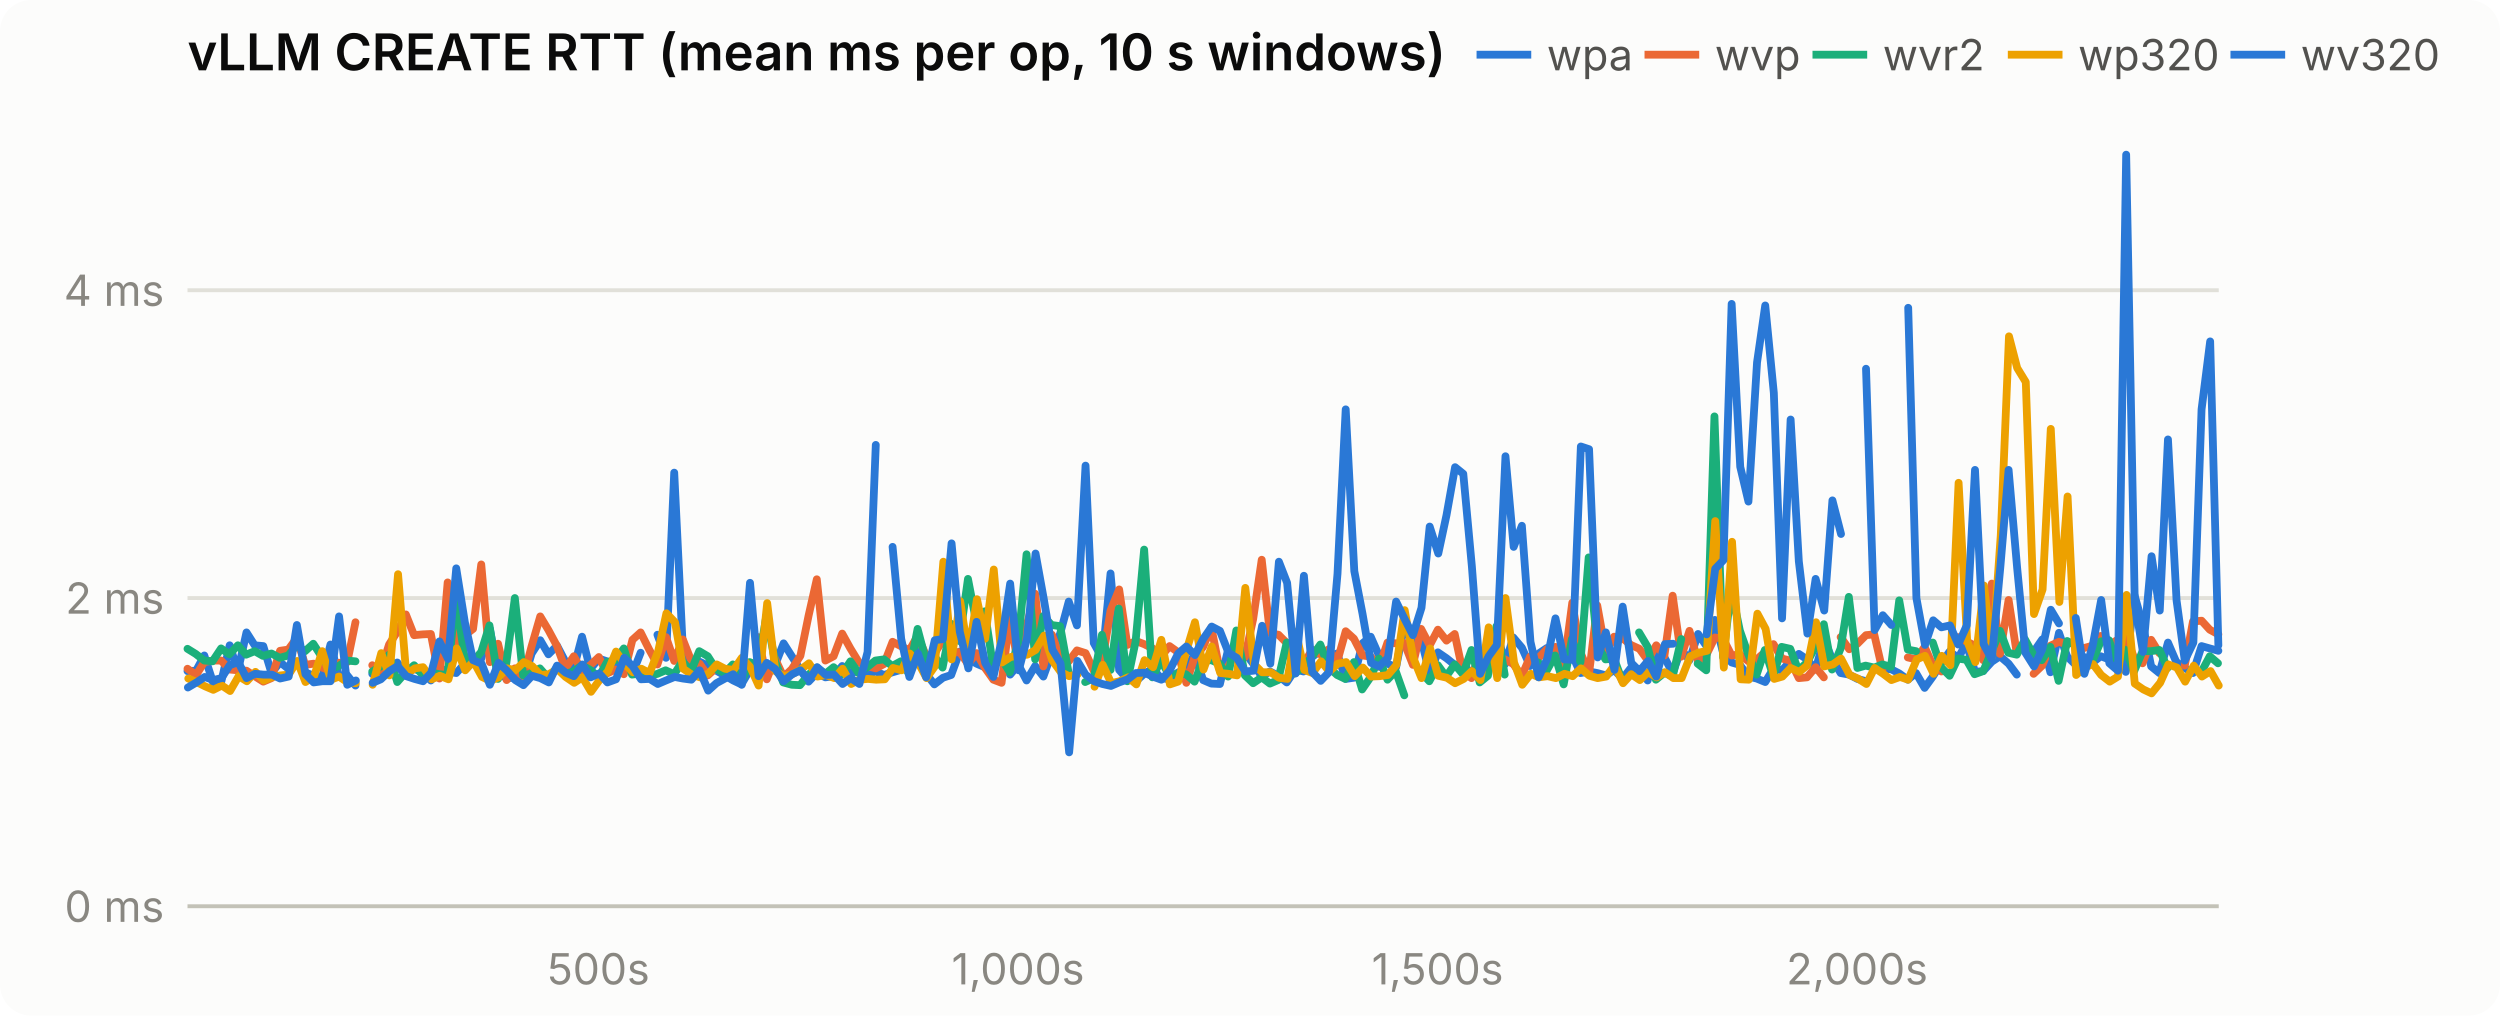
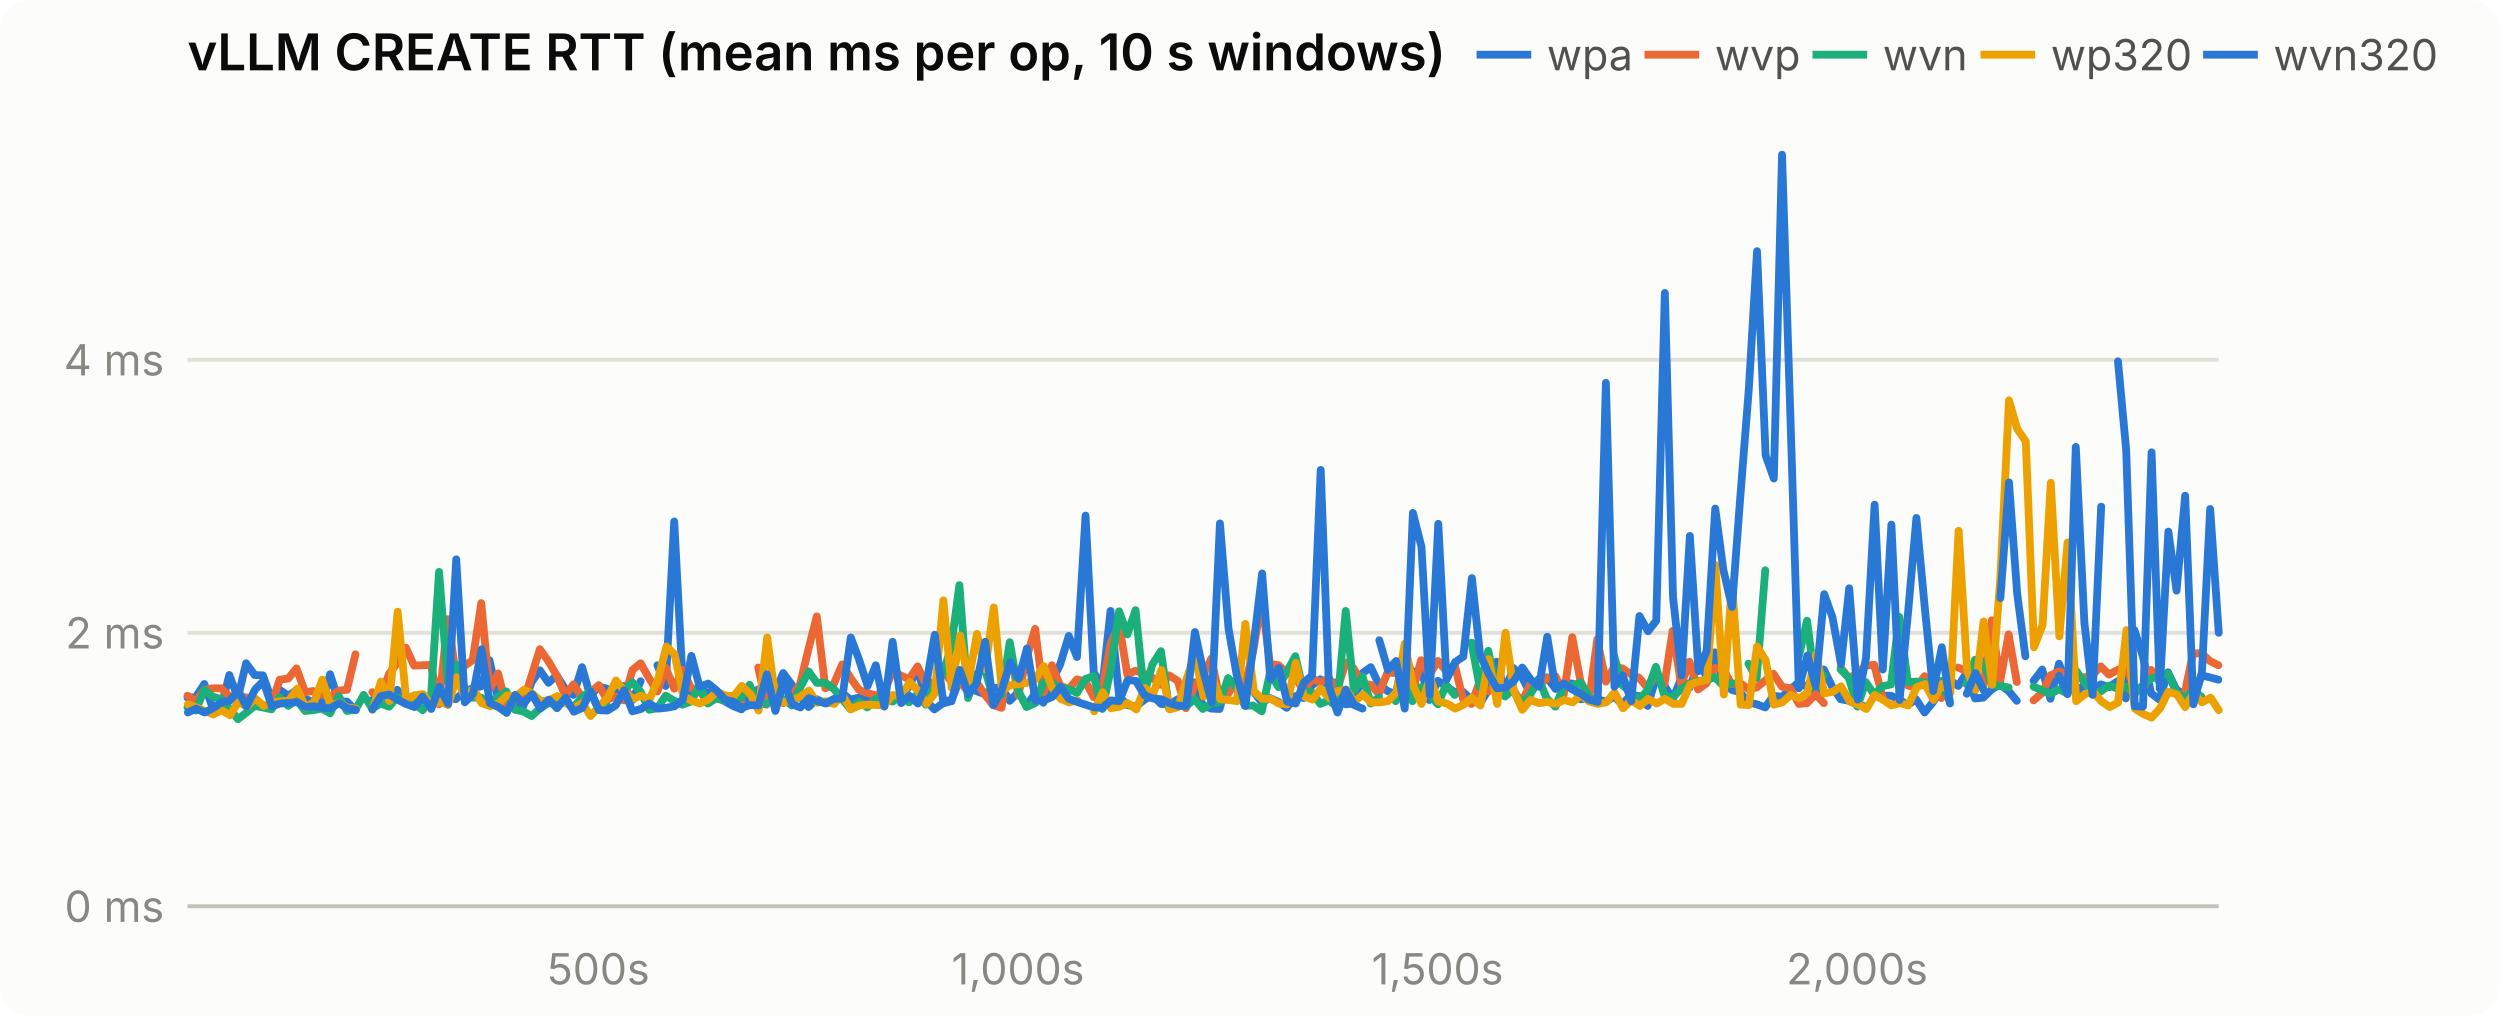
<svg xmlns="http://www.w3.org/2000/svg" viewBox="0 0 640 260" width="640" height="260" font-family="system-ui, -apple-system, Segoe UI, sans-serif" role="img" aria-label="vLLM CREATE RTT (mean ms per op, 10 s windows)">
  <rect width="640" height="260" rx="8" fill="#fcfcfb" />
  <text x="48" y="18" font-size="13" font-weight="600" fill="#0b0b0b">vLLM CREATE RTT (mean ms per op, 10 s windows)</text>
-   <line x1="571" x2="585" y1="14" y2="14" stroke="#2a78d6" stroke-width="2" />
-   <text x="589" y="18" font-size="11" fill="#52514e">wv320</text>
-   <line x1="514" x2="528" y1="14" y2="14" stroke="#eda100" stroke-width="2" />
-   <text x="532" y="18" font-size="11" fill="#52514e">wp320</text>
+   <line x1="564" x2="578" y1="14" y2="14" stroke="#2a78d6" stroke-width="2" />
+   <text x="582" y="18" font-size="11" fill="#52514e">wvn320</text>
+   <line x1="507" x2="521" y1="14" y2="14" stroke="#eda100" stroke-width="2" />
+   <text x="525" y="18" font-size="11" fill="#52514e">wp320</text>
  <line x1="464" x2="478" y1="14" y2="14" stroke="#1baf7a" stroke-width="2" />
-   <text x="482" y="18" font-size="11" fill="#52514e">wvr2</text>
+   <text x="482" y="18" font-size="11" fill="#52514e">wvn</text>
  <line x1="421" x2="435" y1="14" y2="14" stroke="#eb6834" stroke-width="2" />
  <text x="439" y="18" font-size="11" fill="#52514e">wvp</text>
  <line x1="378" x2="392" y1="14" y2="14" stroke="#2a78d6" stroke-width="2" />
  <text x="396" y="18" font-size="11" fill="#52514e">wpa</text>
  <line x1="48" x2="568" y1="232.0" y2="232.0" stroke="#c3c2b7" stroke-width="1" />
  <text x="42" y="236.0" text-anchor="end" font-size="11" fill="#898781">0 ms</text>
-   <line x1="48" x2="568" y1="153.1" y2="153.1" stroke="#e1e0d9" stroke-width="1" />
-   <text x="42" y="157.1" text-anchor="end" font-size="11" fill="#898781">2 ms</text>
-   <line x1="48" x2="568" y1="74.3" y2="74.3" stroke="#e1e0d9" stroke-width="1" />
-   <text x="42" y="78.3" text-anchor="end" font-size="11" fill="#898781">4 ms</text>
+   <line x1="48" x2="568" y1="162.0" y2="162.0" stroke="#e1e0d9" stroke-width="1" />
+   <text x="42" y="166.0" text-anchor="end" font-size="11" fill="#898781">2 ms</text>
+   <line x1="48" x2="568" y1="92.1" y2="92.1" stroke="#e1e0d9" stroke-width="1" />
+   <text x="42" y="96.1" text-anchor="end" font-size="11" fill="#898781">4 ms</text>
  <text x="153.2" y="252" text-anchor="middle" font-size="11" fill="#898781">500s</text>
  <text x="260.6" y="252" text-anchor="middle" font-size="11" fill="#898781">1,000s</text>
  <text x="368.0" y="252" text-anchor="middle" font-size="11" fill="#898781">1,500s</text>
  <text x="475.4" y="252" text-anchor="middle" font-size="11" fill="#898781">2,000s</text>
-   <path d="M48.0,171.8L50.2,171.7L52.3,167.8L54.5,174.6L56.6,174.7L58.8,165.2L60.9,171.8L63.1,161.9L65.2,165.2L67.4,165.4L69.5,172.3L71.7,169.5L73.8,171.2L76.0,169.6L78.1,172.1L80.3,173.0L82.4,173.6L84.6,165.0L86.7,172.9L88.9,172.9L91.0,175.5M95.3,172.5L97.4,171.1L99.6,172.0L101.7,169.6L103.9,172.5L106.0,171.2L108.2,172.1L110.3,174.2L112.5,171.0L114.6,171.9L116.8,172.3L118.9,170.0L121.1,169.1L123.2,168.6L125.4,161.0L127.5,172.1L129.7,173.7L131.8,173.4L134.0,174.4L136.1,167.3L138.3,163.9L140.4,167.5L142.6,165.3L144.7,169.3L146.9,171.0L149.0,163.0L151.1,171.3L153.3,168.6L155.4,169.3L157.6,171.1L159.7,168.5L161.9,172.5L164.0,167.1M168.3,162.5L170.5,168.4L172.6,121.0L174.8,166.0L176.9,171.9L179.1,169.4L181.2,170.4L183.4,171.7L185.5,172.9L187.7,174.2L189.8,175.2L192.0,171.4L194.1,169.4L196.3,172.0L198.4,170.3L200.6,164.7L202.7,168.0L204.9,171.5L207.0,174.5L209.1,172.3L211.3,173.4L213.4,173.1L215.6,170.5L217.7,172.3L219.9,171.8L222.0,172.6L224.2,171.9L226.3,172.8L228.5,172.1L230.6,171.5L232.8,168.6L234.9,163.2L237.1,172.5L239.2,175.2L241.4,173.5L243.5,172.8L245.7,166.8L247.8,168.6L250.0,169.9L252.1,170.8L254.3,169.0L256.4,168.9L258.6,172.7L260.7,170.2L262.8,174.2L265.0,170.5L267.1,173.2L269.3,167.1L271.4,162.2L273.6,154.0L275.7,160.1L277.9,119.2L280.0,164.6L282.2,168.6L284.3,146.8L286.5,171.5L288.6,173.9L290.8,174.4L292.9,172.5L295.1,171.2L297.2,173.6L299.4,173.9L301.5,172.2L303.7,171.2L305.8,167.5L308.0,174.1L310.1,175.0L312.3,175.1L314.4,166.3L316.5,168.8L318.7,167.1L320.8,169.9L323.0,173.2L325.1,171.9L327.3,173.0L329.4,174.7L331.6,171.4L333.7,171.9L335.9,168.2L338.0,166.5L340.2,168.2L342.3,167.3L344.5,173.8L346.6,173.5L348.8,164.7L350.9,163.0L353.1,168.0L355.2,169.9L357.4,170.8L359.5,160.1L361.7,164.9L363.8,163.5L366.0,172.5L368.1,167.0L370.3,168.5L372.4,170.2L374.5,170.1L376.7,172.4L378.8,173.6L381.0,169.6L383.1,161.4L385.3,170.0L387.4,163.2L389.6,165.8L391.7,170.5L393.9,167.3L396.0,165.9L398.2,169.2L400.3,167.5L402.5,167.7L404.6,172.3L406.8,171.9L408.9,172.3L411.1,172.9L413.2,171.5L415.4,173.7L417.5,171.0L419.7,171.3L421.8,174.2L424.0,166.2L426.1,168.3L428.2,172.3L430.4,166.2L432.5,169.0L434.7,162.3L436.8,165.3L439.0,158.7L441.1,167.1L443.3,169.6L445.4,170.2L447.6,173.2L449.7,173.7L451.9,174.6L454.0,171.2L456.2,171.6L458.3,169.3L460.5,167.4L462.6,168.8L464.8,171.4L466.9,163.7L469.1,168.8L471.2,172.3L473.4,172.7L475.5,173.8L477.7,174.4M481.9,171.3L484.1,171.3L486.2,172.4L488.4,174.0L490.5,172.3L492.7,176.1L494.8,173.2L497.0,169.7L499.1,166.8L501.3,168.4L503.4,164.7L505.6,172.0L507.7,171.8L509.9,169.4L512.0,168.0L514.2,169.9L516.3,172.7M520.6,166.9L522.8,163.7L524.9,172.1L527.1,162.0L529.2,168.1L531.4,170.2L533.5,168.2L535.7,169.6L537.8,168.0L539.9,168.8L542.1,167.0L544.2,172.0L546.4,152.3L548.5,159.7L550.7,170.6L552.8,172.3L555.0,164.5L557.1,169.4L559.3,171.0L561.4,172.3L563.6,165.4L565.7,166.0L567.9,166.6" fill="none" stroke="#2a78d6" stroke-width="2" stroke-linejoin="round" stroke-linecap="round" />
-   <path d="M48.0,171.2L50.2,172.8L52.3,169.5L54.5,169.1L56.6,169.1L58.8,171.4L60.9,171.6L63.1,171.7L65.2,173.1L67.4,174.5L69.5,173.6L71.7,166.6L73.8,166.3L76.0,163.3L78.1,170.2L80.3,169.9L82.4,170.9L84.6,171.6L86.7,169.7L88.9,169.5L91.0,159.3M95.3,170.3L97.4,171.9L99.6,165.0L101.7,161.7L103.9,157.3L106.0,162.6L108.2,162.4L110.3,162.3L112.5,173.7L114.6,149.1L116.8,164.8L118.9,162.7L121.1,161.0L123.2,144.5L125.4,169.5L127.5,164.8L129.7,174.1L131.8,171.1L134.0,173.4L136.1,165.4L138.3,157.8L140.4,161.3L142.6,165.4L144.7,171.2L146.9,168.0L149.0,171.7L151.1,170.3L153.3,168.2L155.4,172.4L157.6,171.4L159.7,172.6L161.9,163.8L164.0,161.9L166.2,166.3L168.3,170.1L170.5,163.1L172.6,169.2L174.8,163.7L176.9,169.0L179.1,169.9L181.2,172.9L183.4,170.9L185.5,172.1L187.7,171.6L189.8,173.3M194.1,163.1L196.3,173.9L198.4,168.6L200.6,173.3L202.7,171.3L204.9,167.9L207.0,157.6L209.1,148.3L211.3,169.1L213.4,168.0L215.6,162.2L217.7,166.0L219.9,169.6L222.0,170.5L224.2,171.1L226.3,170.0L228.5,164.3L230.6,165.4L232.8,166.5L234.9,162.8L237.1,167.9L239.2,167.3L241.4,163.9L243.5,167.2L245.7,166.9L247.8,170.0L250.0,167.2L252.1,170.9L254.3,174.0L256.4,174.8L258.6,157.4L260.7,171.1L262.8,160.2L265.0,152.0L267.1,170.6L269.3,162.5L271.4,168.3L273.6,169.3L275.7,166.5L277.9,167.2L280.0,171.7L282.2,169.3L284.3,156.3L286.5,150.9L288.6,165.1L290.8,164.1L292.9,164.9L295.1,166.0L297.2,168.1L299.4,165.4L301.5,166.9L303.7,174.8L305.8,168.3L308.0,165.6L310.1,160.6L312.3,171.8L314.4,170.6L316.5,167.1L318.7,168.2L320.8,158.5L323.0,143.3L325.1,162.1L327.3,162.5L329.4,164.6L331.6,165.6L333.7,170.1L335.9,166.3L338.0,167.5L340.2,166.2L342.3,169.5L344.5,161.6L346.6,163.5L348.8,167.8L350.9,168.1L353.1,170.7L355.2,164.5L357.4,164.7L359.5,164.6L361.7,170.2L363.8,161.0L366.0,165.2L368.1,161.2L370.3,164.0L372.4,162.3L374.5,172.1L376.7,173.6L378.8,167.1L381.0,170.0L383.1,168.5L385.3,168.8L387.4,170.0L389.6,173.0L391.7,168.1L393.9,168.4L396.0,166.2L398.2,165.6L400.3,171.0L402.5,154.3L404.6,167.0L406.8,172.4L408.9,155.0L411.1,167.2L413.2,163.0L415.4,163.4L417.5,165.1L419.7,166.1L421.8,169.0L424.0,165.2L426.1,167.8L428.2,152.5L430.4,168.1L432.5,161.5L434.7,169.4L436.8,167.7L439.0,163.2L441.1,163.5L443.3,167.8L445.4,167.5L447.6,169.3L449.7,168.8L451.9,166.9L454.0,164.9L456.2,168.6L458.3,169.1L460.5,173.6L462.6,173.4L464.8,170.8L466.9,173.4M471.2,163.1L473.4,166.2L475.5,164.8L477.7,162.6L479.8,162.4L481.9,171.5M488.4,168.3L490.5,168.8L492.7,165.6L494.8,170.3L497.0,171.9M501.3,163.1L503.4,164.2L505.6,165.3L507.7,169.0L509.9,149.4L512.0,167.4L514.2,153.6L516.3,167.3M520.6,172.5L522.8,170.4L524.9,165.3L527.1,164.3L529.2,165.0M533.5,165.9L535.7,165.3L537.8,162.8L539.9,165.1L542.1,163.8L544.2,162.8L546.4,168.6L548.5,169.8L550.7,163.8L552.8,167.2M559.3,170.4L561.4,159.1L563.6,158.9L565.7,161.2L567.9,162.4" fill="none" stroke="#eb6834" stroke-width="2" stroke-linejoin="round" stroke-linecap="round" />
-   <path d="M48.0,166.1L50.1,167.4L52.3,169.1L54.4,169.3L56.6,166.0L58.7,167.5L60.9,165.2L63.0,167.6L65.2,166.7L67.3,167.9L69.5,167.3L71.6,168.4L73.8,167.8L75.9,165.2L78.1,166.7L80.2,164.8L82.4,168.2L84.5,171.3L86.7,170.5L88.8,169.1L91.0,169.3M95.3,171.9L97.4,170.6L99.6,167.6L101.7,174.6L103.8,172.2L106.0,170.3L108.1,172.7L110.3,172.1L112.4,172.6L114.6,172.8L116.7,152.9L118.9,168.0L121.0,169.5L123.2,166.9L125.3,160.1L127.5,173.8L129.6,169.9L131.8,153.1L133.9,172.9L136.1,172.4L138.2,171.1L140.4,173.6L142.5,171.0L144.7,172.5L146.8,171.9L149.0,170.3L151.1,171.5L153.3,173.3L155.4,169.5L157.6,169.0L159.7,166.0L161.8,172.7L164.0,172.4L166.1,173.1L168.3,172.5L170.4,171.6L172.6,172.6L174.7,169.3L176.9,171.8L179.0,166.7L181.2,168.0L183.3,171.3L185.5,172.3L187.6,170.1L189.8,174.6L191.9,169.5L194.1,170.3L196.2,157.6L198.4,169.3L200.5,174.7L202.7,175.3L204.8,175.4L207.0,172.7L209.1,170.9L211.3,172.5L213.4,170.8L215.5,172.7L217.7,169.3L219.8,172.3L222.0,170.8L224.1,169.1L226.3,168.8L228.4,170.5L230.6,169.3L232.7,172.5L234.9,161.0L237.0,168.9L239.2,168.0L241.3,170.9L243.5,159.7L245.6,164.1L247.8,148.2L249.9,159.1L252.1,156.5L254.2,170.4L256.4,168.7L258.5,172.1L260.7,164.3L262.8,141.9L265.0,168.8L267.1,157.7L269.2,160.0L271.4,160.3L273.5,171.9M277.8,174.6L280.0,173.6L282.1,162.5L284.3,171.5L286.4,155.8L288.6,174.4L290.7,164.3L292.9,140.7L295.0,173.4L297.2,169.1L299.3,172.8L301.5,172.5L303.6,172.6L305.8,174.5L307.9,169.2L310.1,169.0L312.2,169.9L314.4,173.2L316.5,161.4L318.7,172.9L320.8,174.9L323.0,173.4L325.1,175.0L327.2,174.1L329.4,164.5L331.5,172.4L333.7,170.6L335.8,168.2L338.0,165.0L340.1,170.8L342.3,172.8L344.4,173.8L346.6,169.5L348.7,176.5L350.9,173.3L353.0,168.6L355.2,174.0L357.3,171.8L359.5,178.0M363.8,172.1L365.9,174.4L368.1,170.3L370.2,173.2L372.4,170.1L374.5,172.6L376.7,166.4L378.8,174.7L380.9,173.0L383.1,160.3L385.2,172.7M393.8,169.6L396.0,171.6L398.1,167.8L400.3,175.2L402.4,163.6L404.6,169.5L406.7,142.7L408.9,165.1L411.0,168.8L413.2,168.6L415.3,174.3M419.6,161.9L421.8,165.6L423.9,174.0L426.1,172.2L428.2,173.2L430.4,163.6M434.6,169.9L436.8,171.6L438.9,106.6L441.1,168.2L443.2,150.8L445.4,161.4L447.5,167.4L449.7,172.7L451.8,166.4L454.0,173.2L456.1,165.6L458.3,166.1L460.4,171.6L462.6,169.6L464.7,165.6L466.9,159.8L469.0,171.4L471.2,166.0L473.3,152.8L475.5,171.0L477.6,170.4L479.8,170.9L481.9,170.1L484.1,170.7L486.2,153.7L488.4,166.3L490.5,166.7M494.8,164.5L496.9,170.8L499.1,173.0L501.2,168.6L503.4,168.9L505.5,172.6L507.7,171.8L509.8,166.9L512.0,161.5L514.1,167.1L516.3,167.6L518.4,163.7L520.6,167.7L522.7,169.0L524.9,165.6L527.0,174.3L529.2,164.1L531.3,165.2M535.6,169.4L537.8,164.2L539.9,163.9L542.1,170.1L544.2,166.4L546.3,171.9L548.5,166.7L550.6,166.7L552.8,166.4L554.9,171.0M563.5,172.1L565.7,168.0L567.8,169.8" fill="none" stroke="#1baf7a" stroke-width="2" stroke-linejoin="round" stroke-linecap="round" />
-   <path d="M48.2,173.7L50.3,174.6L52.5,175.7L54.6,176.6L56.8,175.5L58.9,176.9L61.1,173.1L63.2,174.4L65.4,172.0L67.5,174.2L69.7,173.3L71.8,172.9L73.9,172.7L76.1,169.2L78.2,174.6L80.4,173.1L82.5,166.7L84.7,174.0L86.8,173.2L89.0,174.7L91.1,174.9M95.4,175.3L97.6,167.2L99.7,172.9L101.9,147.0L104.0,172.6L106.2,171.1L108.3,170.8L110.5,173.9L112.6,173.0L114.8,173.9L116.9,166.0L119.1,171.6L121.2,169.3L123.4,173.3L125.5,174.3L127.6,173.4L129.8,171.1L131.9,171.6L134.1,169.5L136.2,170.5L138.4,172.8L140.5,172.6L142.7,171.3L144.8,173.3L147.0,174.8L149.1,173.4L151.3,177.1L153.4,174.2L155.6,171.9L157.7,166.8L159.9,169.9L162.0,172.1L164.2,171.2L166.3,172.3L168.5,166.7L170.6,157.0L172.8,159.3L174.9,171.2L177.1,172.7L179.2,173.4L181.4,172.4L183.5,170.1L185.6,171.2L187.8,171.5L189.9,168.4L192.1,170.8L194.2,175.5L196.4,154.4L198.5,171.8L200.7,173.1L202.8,172.6L205.0,171.4L207.1,169.8L209.3,173.2L211.4,172.8L213.6,173.6L215.7,171.2L217.9,175.1L220.0,174.0L222.2,173.8L224.3,174.0L226.5,173.9L228.6,171.0L230.8,171.6L232.9,167.3L235.1,169.7L237.2,173.6L239.3,170.6L241.5,143.8L243.6,168.8L245.8,153.9L247.9,167.4L250.1,153.4L252.2,163.5L254.4,145.8L256.5,169.6L258.7,168.2L260.8,167.8L263.0,167.6L265.1,166.4L267.3,162.7L269.4,169.1L271.6,172.1L273.7,173.1L275.9,172.6M280.2,175.8L282.3,170.2L284.5,174.9L286.6,174.4L288.8,173.4L290.9,175.2L293.0,169.0L295.2,170.8L297.3,163.8L299.5,175.2L301.6,174.5L303.8,166.3L305.9,159.3L308.1,171.4L310.2,165.5L312.4,172.3L314.5,172.5L316.7,172.9L318.8,150.5L321.0,170.0L323.1,172.1L325.3,172.1L327.4,173.5L329.6,173.8L331.7,161.7L333.9,171.5L336.0,172.3L338.2,169.3L340.3,171.9L342.5,169.9L344.6,169.5L346.8,173.1L348.9,170.9L351.0,173.2L353.2,173.1L355.3,172.8L357.5,170.2L359.6,156.2L361.8,168.4L363.9,173.6L366.1,166.0L368.2,173.0L370.4,173.5L372.5,174.9L374.7,173.8L376.8,171.8L379.0,174.1L381.1,160.6L383.3,173.6L385.4,153.1L387.6,169.6L389.7,175.3L391.9,172.5L394.0,173.4L396.2,173.1L398.3,173.6L400.5,172.5L402.6,173.1L404.7,171.1L406.9,173.0L409.0,173.6L411.2,173.2L413.3,170.3L415.5,174.9L417.6,172.6L419.8,174.1L421.9,172.1L424.1,173.4L426.2,172.1L428.4,173.6L430.5,173.6L432.7,168.0L434.8,167.1L437.0,166.6L439.1,133.4L441.3,170.9L443.4,138.7L445.6,173.9L447.7,174.0L449.9,157.1L452.0,161.0L454.2,173.8L456.3,173.2L458.4,171.0L460.6,172.0L462.7,170.3L464.9,159.3L467.0,170.6L469.2,170.1L471.3,168.6L473.5,172.8L475.6,173.7L477.8,175.1L479.9,171.0L482.1,172.5L484.2,174.1L486.4,173.3L488.5,174.0L490.7,168.8L492.8,167.9L495.0,172.5L497.1,167.9L499.3,170.3L501.4,123.6L503.6,164.1L505.7,169.5L507.9,149.9L510.0,168.1L512.2,137.0L514.3,86.1L516.4,94.2L518.6,97.8L520.7,157.2L522.9,150.9L525.0,109.8L527.2,154.1L529.3,127.1L531.5,172.8L533.6,170.9L535.8,170.0L537.9,172.8L540.1,174.5L542.2,173.2L544.4,152.3L546.5,175.0L548.7,176.5L550.8,177.5L553.0,174.8L555.1,170.1L557.3,170.9L559.4,174.5L561.6,170.4L563.7,173.2L565.9,171.8L568.0,175.5" fill="none" stroke="#eda100" stroke-width="2" stroke-linejoin="round" stroke-linecap="round" />
-   <path d="M48.1,176.0L50.3,174.7L52.4,173.3L54.6,174.1L56.7,173.6L58.8,170.3L61.0,169.5L63.1,173.6L65.3,172.5L67.4,172.7L69.6,172.7L71.7,173.7L73.9,173.2L76.0,160.0L78.2,172.6L80.3,174.7L82.5,174.4L84.6,174.4L86.8,157.8L88.9,175.3L91.1,174.2M95.4,174.8L97.5,173.9L99.7,171.8L101.8,170.5L104.0,173.1L106.1,173.8L108.3,174.4L110.4,172.2L112.5,164.2L114.7,168.7L116.8,145.5L119.0,159.3L121.1,169.0L123.3,169.9L125.4,175.3L127.6,169.7L129.7,171.6L131.9,174.1L134.0,175.4L136.2,173.0L138.3,173.6L140.5,174.7L142.6,170.4L144.8,172.2L146.9,173.1L149.1,170.1L151.2,173.4L153.4,172.4L155.5,174.7L157.7,173.9L159.8,168.4L162.0,170.6L164.1,173.9L166.3,173.8L168.4,175.1L170.5,174.2L172.7,173.3L174.8,173.7L177.0,174.0L179.1,171.6L181.3,176.8L183.4,174.9L185.6,173.7L187.7,172.6L189.9,175.3L192.0,149.2L194.2,173.1L196.3,169.7L198.5,171.3L200.6,174.4L202.8,172.6L204.9,171.6L207.1,174.1L209.2,170.8L211.4,172.8L213.5,172.7L215.7,175.1L217.8,173.6L220.0,175.1L222.1,166.9L224.2,113.9M228.5,140.0L230.7,163.5L232.8,173.3L235.0,167.3L237.1,173.4L239.3,163.9L241.4,163.6L243.6,139.1L245.7,161.7L247.9,171.1L250.0,159.2L252.2,169.7L254.3,173.3L256.5,163.6L258.6,149.4L260.8,171.6L262.9,163.5L265.1,141.7L267.2,153.3L269.4,166.3L271.5,169.8L273.7,192.6L275.8,169.2L277.9,172.7L280.1,174.4L282.2,175.1L284.4,175.6L286.5,174.7L288.7,173.9L290.8,172.3L293.0,172.2L295.1,173.2L297.3,174.0L299.4,171.7L301.6,167.3L303.7,165.5L305.9,167.7L308.0,163.6L310.2,160.4L312.3,161.5L314.5,167.1L316.6,168.4L318.8,171.9L320.9,171.7L323.1,160.2L325.2,169.9L327.4,143.8L329.5,149.2L331.7,172.4L333.8,147.4L335.9,172.0L338.1,174.3L340.2,172.1L342.4,146.9L344.5,104.8L346.7,146.2L348.8,157.1L351.0,169.7L353.1,170.6L355.3,168.4L357.4,154.0L359.6,158.5L361.7,162.6L363.9,155.6L366.0,134.8L368.2,141.7L370.3,131.9L372.5,119.6L374.6,121.3L376.8,145.0L378.9,172.5L381.1,168.0L383.2,165.1L385.4,116.8L387.5,140.0L389.6,134.6L391.8,164.3L393.9,173.4L396.1,168.6L398.2,158.3L400.4,168.8L402.5,168.9L404.7,114.3L406.8,115.0L409.0,168.3L411.1,161.9L413.3,171.5L415.4,155.3L417.6,169.7L419.7,171.8L421.9,169.2L424.0,173.2L426.2,164.9L428.3,164.8M432.6,164.2M436.9,162.4L439.1,145.6L441.2,143.4L443.3,77.8L445.5,119.5L447.6,128.4L449.8,92.8L451.9,78.2L454.1,100.6L456.2,158.3L458.4,107.4L460.5,143.7L462.7,162.2L464.8,148.2L467.0,156.3L469.1,128.1L471.3,136.7M477.7,94.4L479.9,161.3L482.0,157.5L484.2,160.0M488.5,78.8L490.6,153.1L492.8,165.1L494.9,158.8L497.0,160.6L499.2,160.1L501.3,165.0L503.5,160.1L505.6,120.3L507.8,164.9L509.9,168.8L512.1,145.0L514.2,120.3L516.4,145.5L518.5,167.1L520.7,170.6L522.8,166.3L525.0,156.1L527.1,159.6M531.4,158.2L533.6,172.5L535.7,165.4L537.9,153.6L540.0,169.8L542.2,171.7L544.3,39.6L546.5,154.3L548.6,166.9L550.8,142.4L552.9,156.3L555.0,112.5L557.2,153.7L559.3,169.1L561.5,164.5L563.6,104.8L565.8,87.4L567.9,165.2" fill="none" stroke="#2a78d6" stroke-width="2" stroke-linejoin="round" stroke-linecap="round" />
+   <path d="M48.0,178.6L50.1,178.5L52.3,175.1L54.4,181.1L56.6,181.1L58.7,172.8L60.9,178.6L63.0,169.8L65.2,172.8L67.3,172.9L69.5,179.0L71.6,176.6L73.8,178.1L75.9,176.7L78.1,178.9L80.2,179.7L82.4,180.2L84.5,172.6L86.7,179.6L88.8,179.6L91.0,181.8M95.3,179.2L97.4,178.0L99.6,178.8L101.7,176.6L103.9,179.2L106.0,178.1L108.2,178.9L110.3,180.7L112.4,177.9L114.6,178.7L116.7,179.0L118.9,177.0L121.0,176.2L123.2,175.7L125.3,169.0L127.5,178.9L129.6,180.3L131.8,180.0L133.9,180.9L136.1,174.6L138.2,171.6L140.4,174.8L142.5,172.9L144.7,176.4L146.8,177.9L149.0,170.8L151.1,178.1L153.3,175.8L155.4,176.3L157.6,178.0L159.7,175.6L161.9,179.2L164.0,174.4M168.3,170.3L170.4,175.6L172.6,133.5L174.7,173.4L176.9,178.7L179.0,176.5L181.2,177.3L183.3,178.5L185.5,179.5L187.6,180.7L189.8,181.6L191.9,178.2L194.1,176.5L196.2,178.8L198.4,177.3L200.5,172.3L202.7,175.3L204.8,178.3L207.0,181.0L209.1,179.0L211.3,180.1L213.4,179.7L215.6,177.4L217.7,179.1L219.9,178.6L222.0,179.3L224.2,178.7L226.3,179.5L228.5,178.9L230.6,178.3L232.7,175.8L234.9,171.0L237.0,179.3L239.2,181.6L241.3,180.1L243.5,179.5L245.6,174.1L247.8,175.7L249.9,176.9L252.1,177.7L254.2,176.1L256.4,176.0L258.5,179.4L260.7,177.2L262.8,180.7L265.0,177.5L267.1,179.9L269.3,174.4L271.4,170.1L273.6,162.8L275.7,168.2L277.9,132.0L280.0,172.2L282.2,175.7L284.3,156.4L286.5,178.3L288.6,180.5L290.7,180.9L292.9,179.2L295.0,178.0L297.2,180.2L299.3,180.4L301.5,179.0L303.6,178.1L305.8,174.7L307.9,180.6L310.1,181.4L312.2,181.5L314.4,173.7L316.5,176.0L318.7,174.5L320.8,176.9L323.0,179.8L325.1,178.7L327.3,179.7L329.4,181.2L331.6,178.2L333.7,178.7L335.9,175.4L338.0,173.9L340.2,175.4L342.3,174.6L344.5,180.3L346.6,180.1L348.8,172.3L350.9,170.8L353.0,175.2L355.2,176.9L357.3,177.7L359.5,168.2L361.6,172.4L363.8,171.2L365.9,179.2L368.1,174.3L370.2,175.7L372.4,177.2L374.5,177.1L376.7,179.1L378.8,180.2L381.0,176.7L383.1,169.4L385.3,177.0L387.4,171.0L389.6,173.3L391.7,177.4L393.9,174.6L396.0,173.4L398.2,176.3L400.3,174.8L402.5,175.0L404.6,179.0L406.8,178.7L408.9,179.0L411.1,179.6L413.2,178.3L415.3,180.3L417.5,177.9L419.6,178.2L421.8,180.7L423.9,173.7L426.1,175.5L428.2,179.0L430.4,173.7L432.5,176.1L434.7,170.2L436.8,172.8L439.0,167.0L441.1,174.5L443.3,176.6L445.4,177.2L447.6,179.8L449.7,180.3L451.9,181.1L454.0,178.1L456.2,178.4L458.3,176.4L460.5,174.7L462.6,175.9L464.8,178.2L466.9,171.4L469.1,175.9L471.2,179.0L473.3,179.4L475.5,180.4L477.6,180.9M481.9,178.1L484.1,178.1L486.2,179.1L488.4,180.5L490.5,179.0L492.7,182.4L494.8,179.8L497.0,176.7L499.1,174.1L501.3,175.6L503.4,172.3L505.6,178.8L507.7,178.6L509.9,176.5L512.0,175.2L514.2,176.9L516.3,179.4M520.6,174.3L522.8,171.4L524.9,178.9L527.1,169.9L529.2,175.3L531.4,177.2L533.5,175.4L535.6,176.7L537.8,175.2L539.9,175.9L542.1,174.4L544.2,178.8L546.4,161.3L548.5,167.8L550.7,177.5L552.8,179.1L555.0,172.1L557.1,176.5L559.3,177.9L561.4,179.1L563.6,172.9L565.7,173.4L567.9,174.0" fill="none" stroke="#2a78d6" stroke-width="2" stroke-linejoin="round" stroke-linecap="round" />
+   <path d="M48.0,178.1L50.1,179.5L52.3,176.6L54.4,176.2L56.6,176.2L58.7,178.2L60.9,178.4L63.0,178.5L65.2,179.7L67.3,181.0L69.5,180.2L71.6,174.0L73.8,173.7L75.9,171.1L78.1,177.2L80.2,176.9L82.4,177.8L84.5,178.4L86.7,176.8L88.8,176.6L91.0,167.5M95.3,177.2L97.4,178.7L99.6,172.5L101.7,169.7L103.9,165.8L106.0,170.4L108.2,170.3L110.3,170.2L112.4,180.3L114.6,158.5L116.7,172.4L118.9,170.5L121.0,169.0L123.2,154.4L125.3,176.6L127.5,172.4L129.6,180.7L131.8,178.0L133.9,180.0L136.1,172.9L138.2,166.2L140.4,169.3L142.5,172.9L144.7,178.0L146.8,175.2L149.0,178.5L151.1,177.3L153.3,175.4L155.4,179.1L157.6,178.3L159.7,179.3L161.9,171.5L164.0,169.8L166.2,173.7L168.3,177.0L170.4,170.9L172.6,176.3L174.7,171.5L176.9,176.1L179.0,176.9L181.2,179.6L183.3,177.8L185.5,178.8L187.6,178.4L189.8,180.0M194.1,170.9L196.2,180.4L198.4,175.7L200.5,180.0L202.7,178.2L204.8,175.2L207.0,166.0L209.1,157.8L211.3,176.2L213.4,175.2L215.6,170.1L217.7,173.5L219.9,176.6L222.0,177.4L224.2,178.0L226.3,177.0L228.5,172.0L230.6,172.9L232.7,173.9L234.9,170.6L237.0,175.2L239.2,174.6L241.3,171.6L243.5,174.5L245.6,174.3L247.8,177.0L249.9,174.5L252.1,177.8L254.2,180.5L256.4,181.2L258.5,165.9L260.7,178.0L262.8,168.3L265.0,161.0L267.1,177.5L269.3,170.3L271.4,175.5L273.6,176.4L275.7,173.9L277.9,174.5L280.0,178.5L282.2,176.3L284.3,164.8L286.5,160.0L288.6,172.7L290.7,171.7L292.9,172.4L295.0,173.5L297.2,175.3L299.3,172.9L301.5,174.3L303.6,181.3L305.8,175.5L307.9,173.1L310.1,168.6L312.2,178.6L314.4,177.6L316.5,174.4L318.7,175.4L320.8,166.8L323.0,153.3L325.1,170.0L327.3,170.3L329.4,172.2L331.6,173.1L333.7,177.1L335.9,173.7L338.0,174.7L340.2,173.6L342.3,176.6L344.5,169.6L346.6,171.2L348.8,175.1L350.9,175.3L353.0,177.6L355.2,172.2L357.3,172.3L359.5,172.2L361.6,177.2L363.8,169.0L365.9,172.8L368.1,169.2L370.2,171.7L372.4,170.2L374.5,178.9L376.7,180.2L378.8,174.5L381.0,177.0L383.1,175.7L385.3,176.0L387.4,177.0L389.6,179.7L391.7,175.3L393.9,175.6L396.0,173.6L398.2,173.1L400.3,177.9L402.5,163.1L404.6,174.4L406.8,179.1L408.9,163.7L411.1,174.5L413.2,170.8L415.3,171.1L417.5,172.6L419.6,173.5L421.8,176.1L423.9,172.7L426.1,175.1L428.2,161.5L430.4,175.3L432.5,169.4L434.7,176.5L436.8,175.0L439.0,171.0L441.1,171.3L443.3,175.1L445.4,174.8L447.6,176.4L449.7,176.0L451.9,174.2L454.0,172.5L456.2,175.8L458.3,176.2L460.5,180.2L462.6,180.0L464.8,177.7L466.9,180.0M471.2,170.9L473.3,173.6L475.5,172.4L477.6,170.4L479.8,170.2L481.9,178.3M488.4,175.5L490.5,176.0L492.7,173.1L494.8,177.3L497.0,178.7M501.3,170.9L503.4,171.8L505.6,172.8L507.7,176.1L509.9,158.8L512.0,174.7L514.2,162.4L516.3,174.6M520.6,179.3L522.8,177.4L524.9,172.9L527.1,171.9L529.2,172.6M533.5,173.4L535.6,172.9L537.8,170.6L539.9,172.7L542.1,171.5L544.2,170.6L546.4,175.8L548.5,176.8L550.7,171.5L552.8,174.5M559.3,177.4L561.4,167.3L563.6,167.2L565.7,169.2L567.9,170.3" fill="none" stroke="#eb6834" stroke-width="2" stroke-linejoin="round" stroke-linecap="round" />
+   <path d="M48.0,181.1L50.1,181.9L52.3,176.6L54.4,178.3L56.6,179.0L58.7,181.3L60.9,184.1L63.0,182.5L65.2,180.7L67.3,181.1L69.5,181.6L71.6,178.5L73.8,180.7L75.9,179.1L78.1,182.0L80.2,181.8L82.4,181.4L84.5,182.6L86.7,178.2L88.8,182.0L91.0,181.7L93.1,177.9L95.3,181.4L97.4,180.1L99.6,180.9L101.7,178.5L103.9,180.1L106.0,180.0L108.2,181.8L110.3,178.9L112.4,146.4L114.6,174.5L116.7,170.1L118.9,176.2L121.0,178.6L123.2,178.6L125.3,179.9L127.5,178.4L129.6,177.0L131.8,181.7L133.9,182.1L136.1,183.3L138.2,181.4L140.4,180.0L142.5,180.2L144.7,179.8L146.8,181.1L149.0,178.5L151.1,176.9L153.3,181.7L155.4,180.7M159.7,176.5L161.9,174.7L164.0,177.1L166.2,181.7L168.3,181.3L170.4,178.1L172.6,179.4L174.7,180.4L176.9,179.6L179.0,175.5L181.2,180.1L183.3,178.8L185.5,179.3L187.6,178.1L189.8,178.6L191.9,175.3L194.1,180.5L196.2,180.1L198.4,179.5L200.5,179.0L202.7,180.6L204.8,176.1L207.0,171.9L209.1,174.8L211.3,174.8L213.4,176.3L215.6,179.0L217.7,181.5L219.9,179.6L222.0,181.1L224.2,178.9L226.3,178.4L228.5,179.6L230.6,178.3L232.7,179.8L234.9,177.7L237.0,180.4L239.2,175.4L241.3,172.6L243.5,165.7L245.6,149.8L247.8,178.7L249.9,172.6L252.1,171.2L254.2,178.4L256.4,177.9L258.5,164.4L260.7,176.9L262.8,181.0L265.0,180.0L267.1,174.7L269.3,174.8L271.4,176.1L273.6,176.4L275.7,177.4L277.9,173.8L280.0,173.1L282.2,181.5L284.3,171.6L286.5,156.5L288.6,162.4L290.7,156.2L292.9,177.7L295.0,170.1L297.2,166.7L299.3,181.4L301.5,180.1L303.6,180.8L305.8,179.0L307.9,181.5L310.1,180.1L312.2,179.8L314.4,173.6L316.5,176.0L318.7,180.7L320.8,180.6L323.0,182.1L325.1,172.3L327.3,175.9L329.4,172.0L331.6,168.0L333.7,176.9L335.9,177.3L338.0,180.2L340.2,179.3L342.3,181.0L344.5,156.4L346.6,176.8L348.8,173.2L350.9,180.1L353.0,178.5M357.3,179.5L359.5,167.6L361.6,179.5L363.8,175.9L365.9,177.7L368.1,180.3L370.2,175.3L372.4,177.9M376.7,164.5L378.8,175.9L381.0,166.6L383.1,176.7L385.3,178.3L387.4,176.5L389.6,180.3L391.7,177.9L393.9,173.8L396.0,178.9L398.2,180.9L400.3,175.7L402.5,175.5L404.6,174.7L406.8,178.4M413.2,167.8L415.3,175.4L417.5,177.2L419.6,179.3L421.8,176.6L423.9,170.7L426.1,178.1L428.2,178.5L430.4,176.4L432.5,175.0L434.7,174.4L436.8,174.0L439.0,173.4L441.1,175.5L443.3,174.9M447.6,169.9L449.7,173.6L451.9,146.0M460.5,168.1L462.6,158.9L464.8,175.8L466.9,172.9M471.2,171.4L473.3,173.5L475.5,180.9L477.6,174.6L479.8,177.8L481.9,175.7L484.1,175.2L486.2,157.9L488.4,174.6L490.5,174.5L492.7,174.7L494.8,174.9L497.0,174.3L499.1,179.6M503.4,175.1L505.6,168.9L507.7,169.4L509.9,175.3L512.0,175.6L514.2,176.0M520.6,175.8L522.8,176.7L524.9,177.6L527.1,176.5L529.2,177.5L531.4,171.6L533.5,174.5L535.6,177.3L537.8,177.0L539.9,175.5L542.1,176.3L544.2,175.7L546.4,177.7L548.5,175.5L550.7,173.7L552.8,173.1L555.0,172.4L557.1,177.2L559.3,178.9L561.4,176.7L563.6,178.4" fill="none" stroke="#1baf7a" stroke-width="2" stroke-linejoin="round" stroke-linecap="round" />
+   <path d="M48.1,180.3L50.3,181.1L52.4,182.0L54.6,182.9L56.7,181.8L58.9,183.1L61.0,179.7L63.2,180.9L65.3,178.8L67.5,180.7L69.6,179.9L71.8,179.5L73.9,179.4L76.1,176.3L78.2,181.1L80.4,179.7L82.5,174.0L84.6,180.6L86.8,179.9L88.9,181.1L91.1,181.4M95.4,181.7L97.5,174.5L99.7,179.5L101.8,156.6L104.0,179.3L106.1,178.0L108.3,177.7L110.4,180.5L112.6,179.6L114.7,180.5L116.9,173.4L119.0,178.4L121.2,176.3L123.3,180.0L125.5,180.8L127.6,180.1L129.8,178.0L131.9,178.4L134.1,176.6L136.2,177.5L138.4,179.5L140.5,179.3L142.7,178.2L144.8,179.9L146.9,181.2L149.1,180.0L151.2,183.3L153.4,180.8L155.5,178.7L157.7,174.2L159.8,176.9L162.0,178.9L164.1,178.1L166.3,179.0L168.4,174.1L170.6,165.5L172.7,167.5L174.9,178.1L177.0,179.4L179.2,180.1L181.3,179.1L183.5,177.1L185.6,178.0L187.8,178.3L189.9,175.6L192.1,177.7L194.2,181.9L196.4,163.2L198.5,178.6L200.7,179.8L202.8,179.3L204.9,178.3L207.1,176.8L209.2,179.9L211.4,179.5L213.5,180.2L215.7,178.0L217.8,181.6L220.0,180.6L222.1,180.4L224.3,180.5L226.4,180.5L228.6,177.9L230.7,178.4L232.9,174.6L235.0,176.8L237.2,180.2L239.3,177.5L241.5,153.7L243.6,176.0L245.8,162.7L247.9,174.7L250.1,162.3L252.2,171.3L254.4,155.5L256.5,176.7L258.7,175.4L260.8,175.1L263.0,174.8L265.1,173.8L267.2,170.5L269.4,176.2L271.5,178.9L273.7,179.8L275.8,179.3M280.1,182.1L282.3,177.2L284.4,181.3L286.6,180.9L288.7,180.0L290.9,181.6L293.0,176.1L295.2,177.7L297.3,171.5L299.5,181.6L301.6,181.0L303.8,173.7L305.9,167.5L308.1,178.3L310.2,173.0L312.4,179.0L314.5,179.2L316.7,179.5L318.8,159.7L321.0,177.0L323.1,178.9L325.3,178.9L327.4,180.1L329.5,180.3L331.7,169.7L333.8,178.3L336.0,179.1L338.1,176.3L340.3,178.7L342.4,176.9L344.6,176.5L346.7,179.7L348.9,177.8L351.0,179.8L353.2,179.8L355.3,179.5L357.5,177.2L359.6,164.8L361.8,175.6L363.9,180.2L366.1,173.5L368.2,179.6L370.4,180.1L372.5,181.4L374.7,180.4L376.8,178.6L379.0,180.6L381.1,168.7L383.3,180.2L385.4,162.0L387.5,176.7L389.7,181.7L391.8,179.2L394.0,180.0L396.1,179.7L398.3,180.2L400.4,179.2L402.6,179.8L404.7,178.0L406.9,179.6L409.0,180.2L411.2,179.8L413.3,177.3L415.5,181.3L417.6,179.3L419.8,180.7L421.9,178.9L424.1,180.1L426.2,178.9L428.4,180.2L430.5,180.2L432.7,175.2L434.8,174.5L437.0,174.0L439.1,144.6L441.3,177.8L443.4,149.3L445.6,180.4L447.7,180.5L449.8,165.5L452.0,169.0L454.1,180.4L456.3,179.8L458.4,177.9L460.6,178.8L462.7,177.3L464.9,167.5L467.0,177.5L469.2,177.1L471.3,175.7L473.5,179.5L475.6,180.3L477.8,181.5L479.9,177.9L482.1,179.2L484.2,180.6L486.4,180.0L488.5,180.6L490.7,175.9L492.8,175.1L495.0,179.2L497.1,175.1L499.3,177.3L501.4,135.9L503.6,171.8L505.7,176.6L507.8,159.1L510.0,175.3L512.1,147.7L514.3,102.5L516.4,109.8L518.6,113.0L520.7,165.7L522.9,160.0L525.0,123.6L527.2,162.9L529.3,138.9L531.5,179.5L533.6,177.8L535.8,177.0L537.9,179.5L540.1,181.0L542.2,179.9L544.4,161.3L546.5,181.4L548.7,182.8L550.8,183.7L553.0,181.3L555.1,177.1L557.3,177.8L559.4,181.0L561.6,177.4L563.7,179.8L565.9,178.6L568.0,181.8" fill="none" stroke="#eda100" stroke-width="2" stroke-linejoin="round" stroke-linecap="round" />
+   <path d="M48.1,182.4L50.2,181.4L52.4,182.4L54.5,181.3L56.7,179.8L58.8,179.4L61.0,176.9L63.1,180.9L65.3,176.5L67.4,174.4L69.6,180.8L71.7,180.1L73.9,180.0L76.0,179.7L78.2,181.0L80.3,180.8L82.5,181.2L84.6,181.3L86.8,180.0L88.9,181.3L91.1,181.7M95.3,181.6L97.5,178.2L99.6,177.8L101.8,179.1L103.9,180.2L106.1,181.0L108.2,178.3L110.4,181.5L112.5,175.8L114.7,180.2L116.8,143.2L119.0,179.8L121.1,177.6L123.3,166.2L125.4,180.0L127.6,181.0L129.7,182.5L131.9,177.9L134.0,180.1L136.2,177.7L138.3,181.4L140.5,179.1L142.6,181.3L144.8,178.6L146.9,182.2L149.1,181.2L151.2,177.0L153.3,181.8L155.5,181.9L157.6,180.6L159.8,176.7L161.9,182.1L164.1,181.5L166.2,180.1L168.4,181.4L170.5,181.2L172.7,180.8L174.8,179.1L177.0,167.9L179.1,175.8L181.3,175.0L183.4,176.7L185.6,179.1L187.7,179.6L189.9,181.2L192.0,180.5L194.2,180.6L196.3,172.6L198.5,182.0L200.6,174.3L202.8,180.3L204.9,181.1L207.1,178.7L209.2,179.5L211.4,180.0L213.5,178.9L215.6,178.8L217.8,163.2L219.9,168.8L222.1,175.6L224.2,170.3L226.4,180.9L228.5,164.3L230.7,180.0L232.8,178.1L235.0,180.1L237.1,175.3L239.3,162.5L241.4,179.2L243.6,179.5L245.7,171.5L247.9,177.7L250.0,175.0L252.2,164.3L254.3,180.5L256.5,176.5L258.6,169.6L260.8,173.8L262.9,166.0L265.1,179.4L267.2,179.3L269.4,178.4L271.5,175.8L273.6,178.9L275.8,179.7L277.9,180.4L280.1,181.1L282.2,181.2L284.4,179.3L286.5,179.5L288.7,174.1L290.8,174.3L293.0,178.0L295.1,178.8L297.3,179.0L299.4,180.0L301.6,180.7L303.7,180.7L305.9,161.8L308.0,171.6L310.2,179.9L312.3,134.0L314.5,160.9L316.6,172.9L318.8,180.7L320.9,165.1L323.1,146.8L325.2,173.9L327.4,171.0L329.5,179.6L331.7,180.1L333.8,174.7L335.9,172.9L338.1,120.3L340.2,175.6L342.4,182.4L344.5,176.6L346.7,180.5L348.8,181.4M353.1,163.9L355.3,171.5L357.4,169.2L359.6,181.4L361.7,131.3L363.9,140.0L366.0,177.9L368.2,134.1L370.3,174.0L372.5,169.5L374.6,168.1L376.8,148.0L378.9,167.6L381.1,172.5L383.2,176.2L385.4,176.0L387.5,174.4L389.7,170.9L391.8,173.9L394.0,175.8L396.1,163.0L398.2,176.3L400.4,175.0L402.5,176.5L404.7,177.6L406.8,179.1L409.0,179.7L411.1,98.0L413.3,175.8L415.4,172.9L417.6,179.5L419.7,157.7L421.9,161.6L424.0,158.9L426.2,75.0L428.3,153.0L430.5,172.9L432.6,137.2L434.8,171.8L436.9,166.6L439.1,130.2L441.2,146.0L443.4,155.4L445.5,127.4L447.7,99.6L449.8,64.3L452.0,116.6L454.1,122.5L456.2,39.6L458.4,108.5L460.5,176.2L462.7,167.8L464.8,175.6L467.0,152.1L469.1,158.0L471.3,170.0L473.4,150.6L475.6,179.1L477.7,168.4L479.9,129.2L482.0,171.4L484.2,134.3L486.3,179.2L488.5,156.4L490.6,132.6L492.8,156.2L494.9,176.9L497.1,165.7L499.2,180.1M503.5,177.6L505.7,172.3L507.8,176.7M512.1,153.1L514.3,123.5L516.4,152.0L518.5,168.0M522.8,157.5M527.1,173.0L529.3,177.7L531.4,114.4L533.6,159.4L535.7,177.9L537.9,129.7M542.2,92.5L544.3,115.2L546.5,180.8L548.6,180.9L550.8,115.8L552.9,176.3L555.1,136.1L557.2,151.2L559.4,126.9L561.5,180.3L563.7,172.0L565.8,130.3L568.0,162.0" fill="none" stroke="#2a78d6" stroke-width="2" stroke-linejoin="round" stroke-linecap="round" />
</svg>
